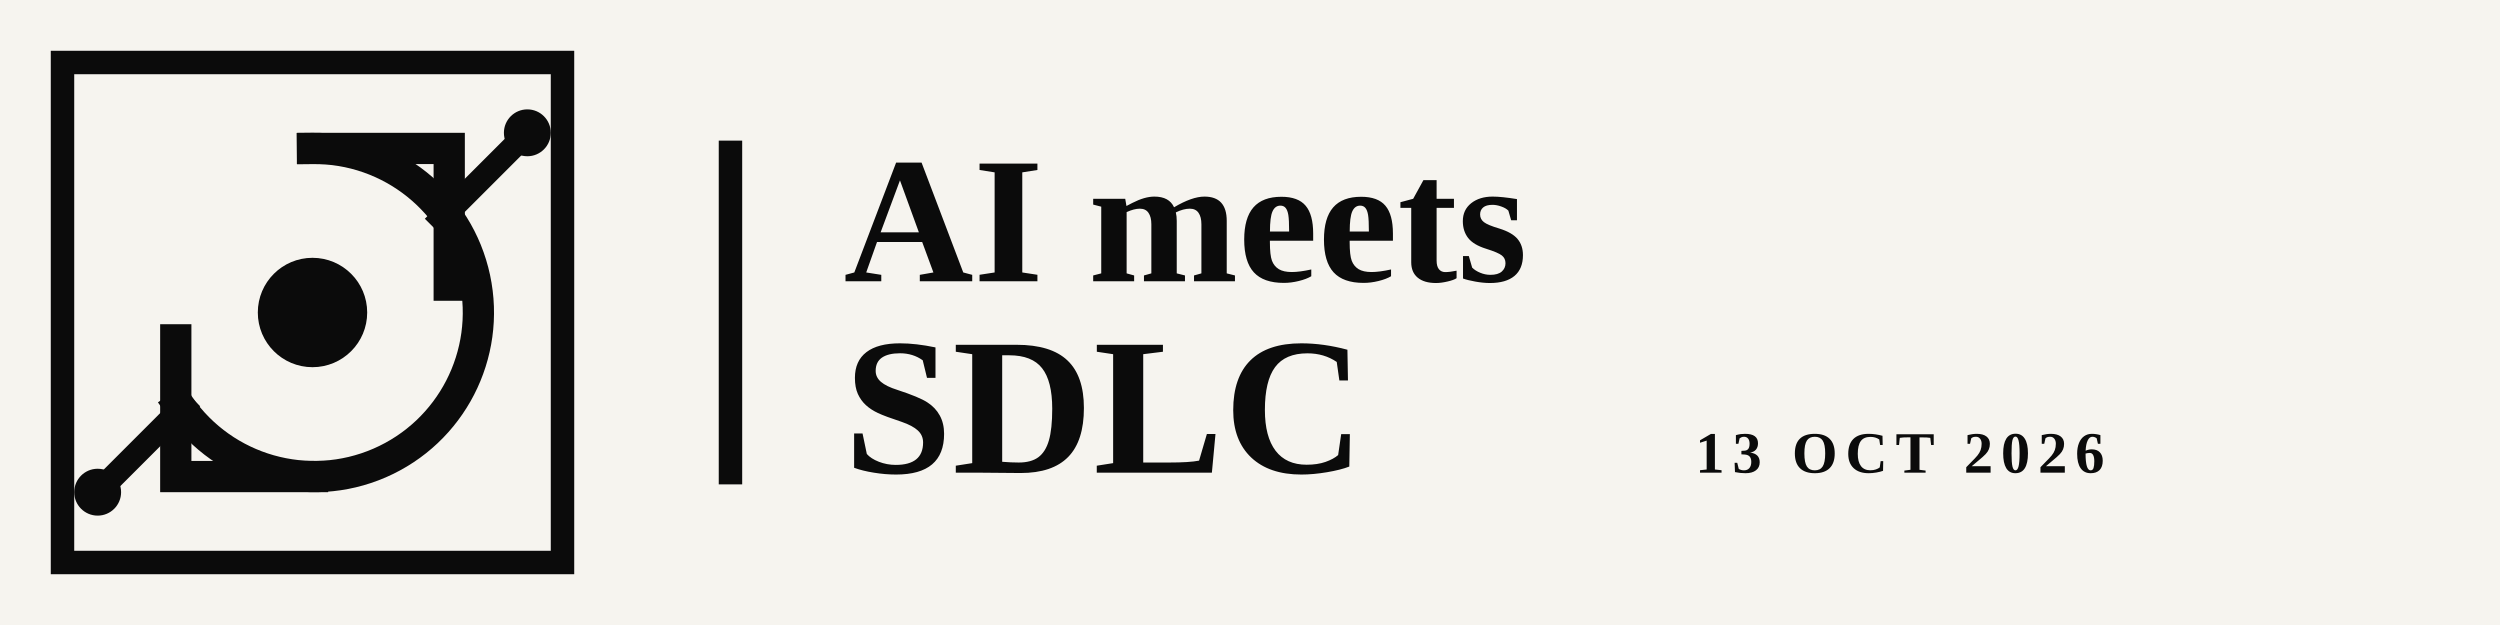
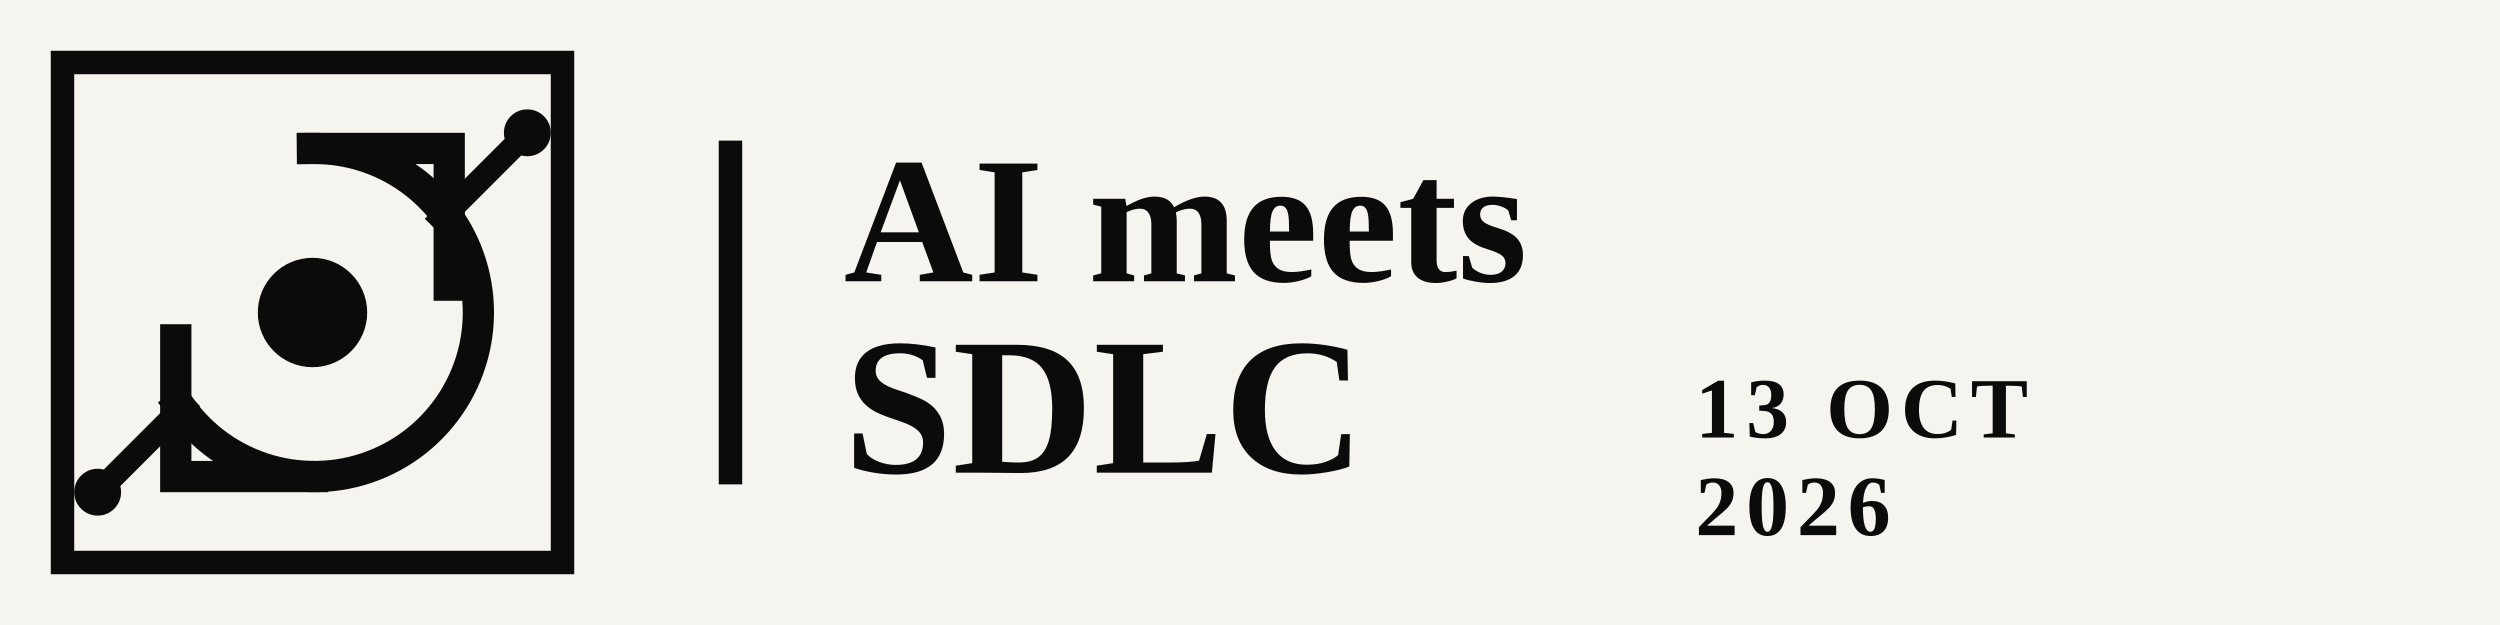
<svg xmlns="http://www.w3.org/2000/svg" viewBox="0 0 640 160" role="img" aria-labelledby="title desc">
  <rect width="640" height="160" fill="#f6f4ef" />
  <g fill="none" stroke="#0b0b0b" stroke-linecap="square" stroke-linejoin="miter">
    <rect x="16" y="16" width="128" height="128" stroke-width="6" />
    <path d="M80 38a42 42 0 1 1-34 66" stroke-width="8" />
    <path d="M80 38h35v35" stroke-width="8" />
    <path d="M80 122H45V87" stroke-width="8" />
    <path d="M47 104 25 126" stroke-width="6" />
    <path d="M113 56 135 34" stroke-width="6" />
  </g>
  <g fill="#0b0b0b">
    <circle cx="80" cy="80" r="14" />
    <circle cx="25" cy="126" r="6" />
    <circle cx="135" cy="34" r="6" />
    <rect x="184" y="36" width="6" height="88" />
    <text x="216" y="72" font-family="Georgia, 'Times New Roman', serif" font-size="46" font-weight="700">AI meets</text>
    <text x="216" y="121" font-family="Georgia, 'Times New Roman', serif" font-size="50" font-weight="700">SDLC</text>
-     <text x="434" y="121" font-family="Georgia, 'Times New Roman', serif" font-size="15" font-weight="700" letter-spacing="2">13 OCT 2026</text>
+     <text x="434" y="112" font-family="Georgia, 'Times New Roman', serif" font-size="22" font-weight="700" letter-spacing="2">13 OCT</text>
+     <text x="434" y="137" font-family="Georgia, 'Times New Roman', serif" font-size="22" font-weight="700" letter-spacing="2">2026</text>
  </g>
</svg>
